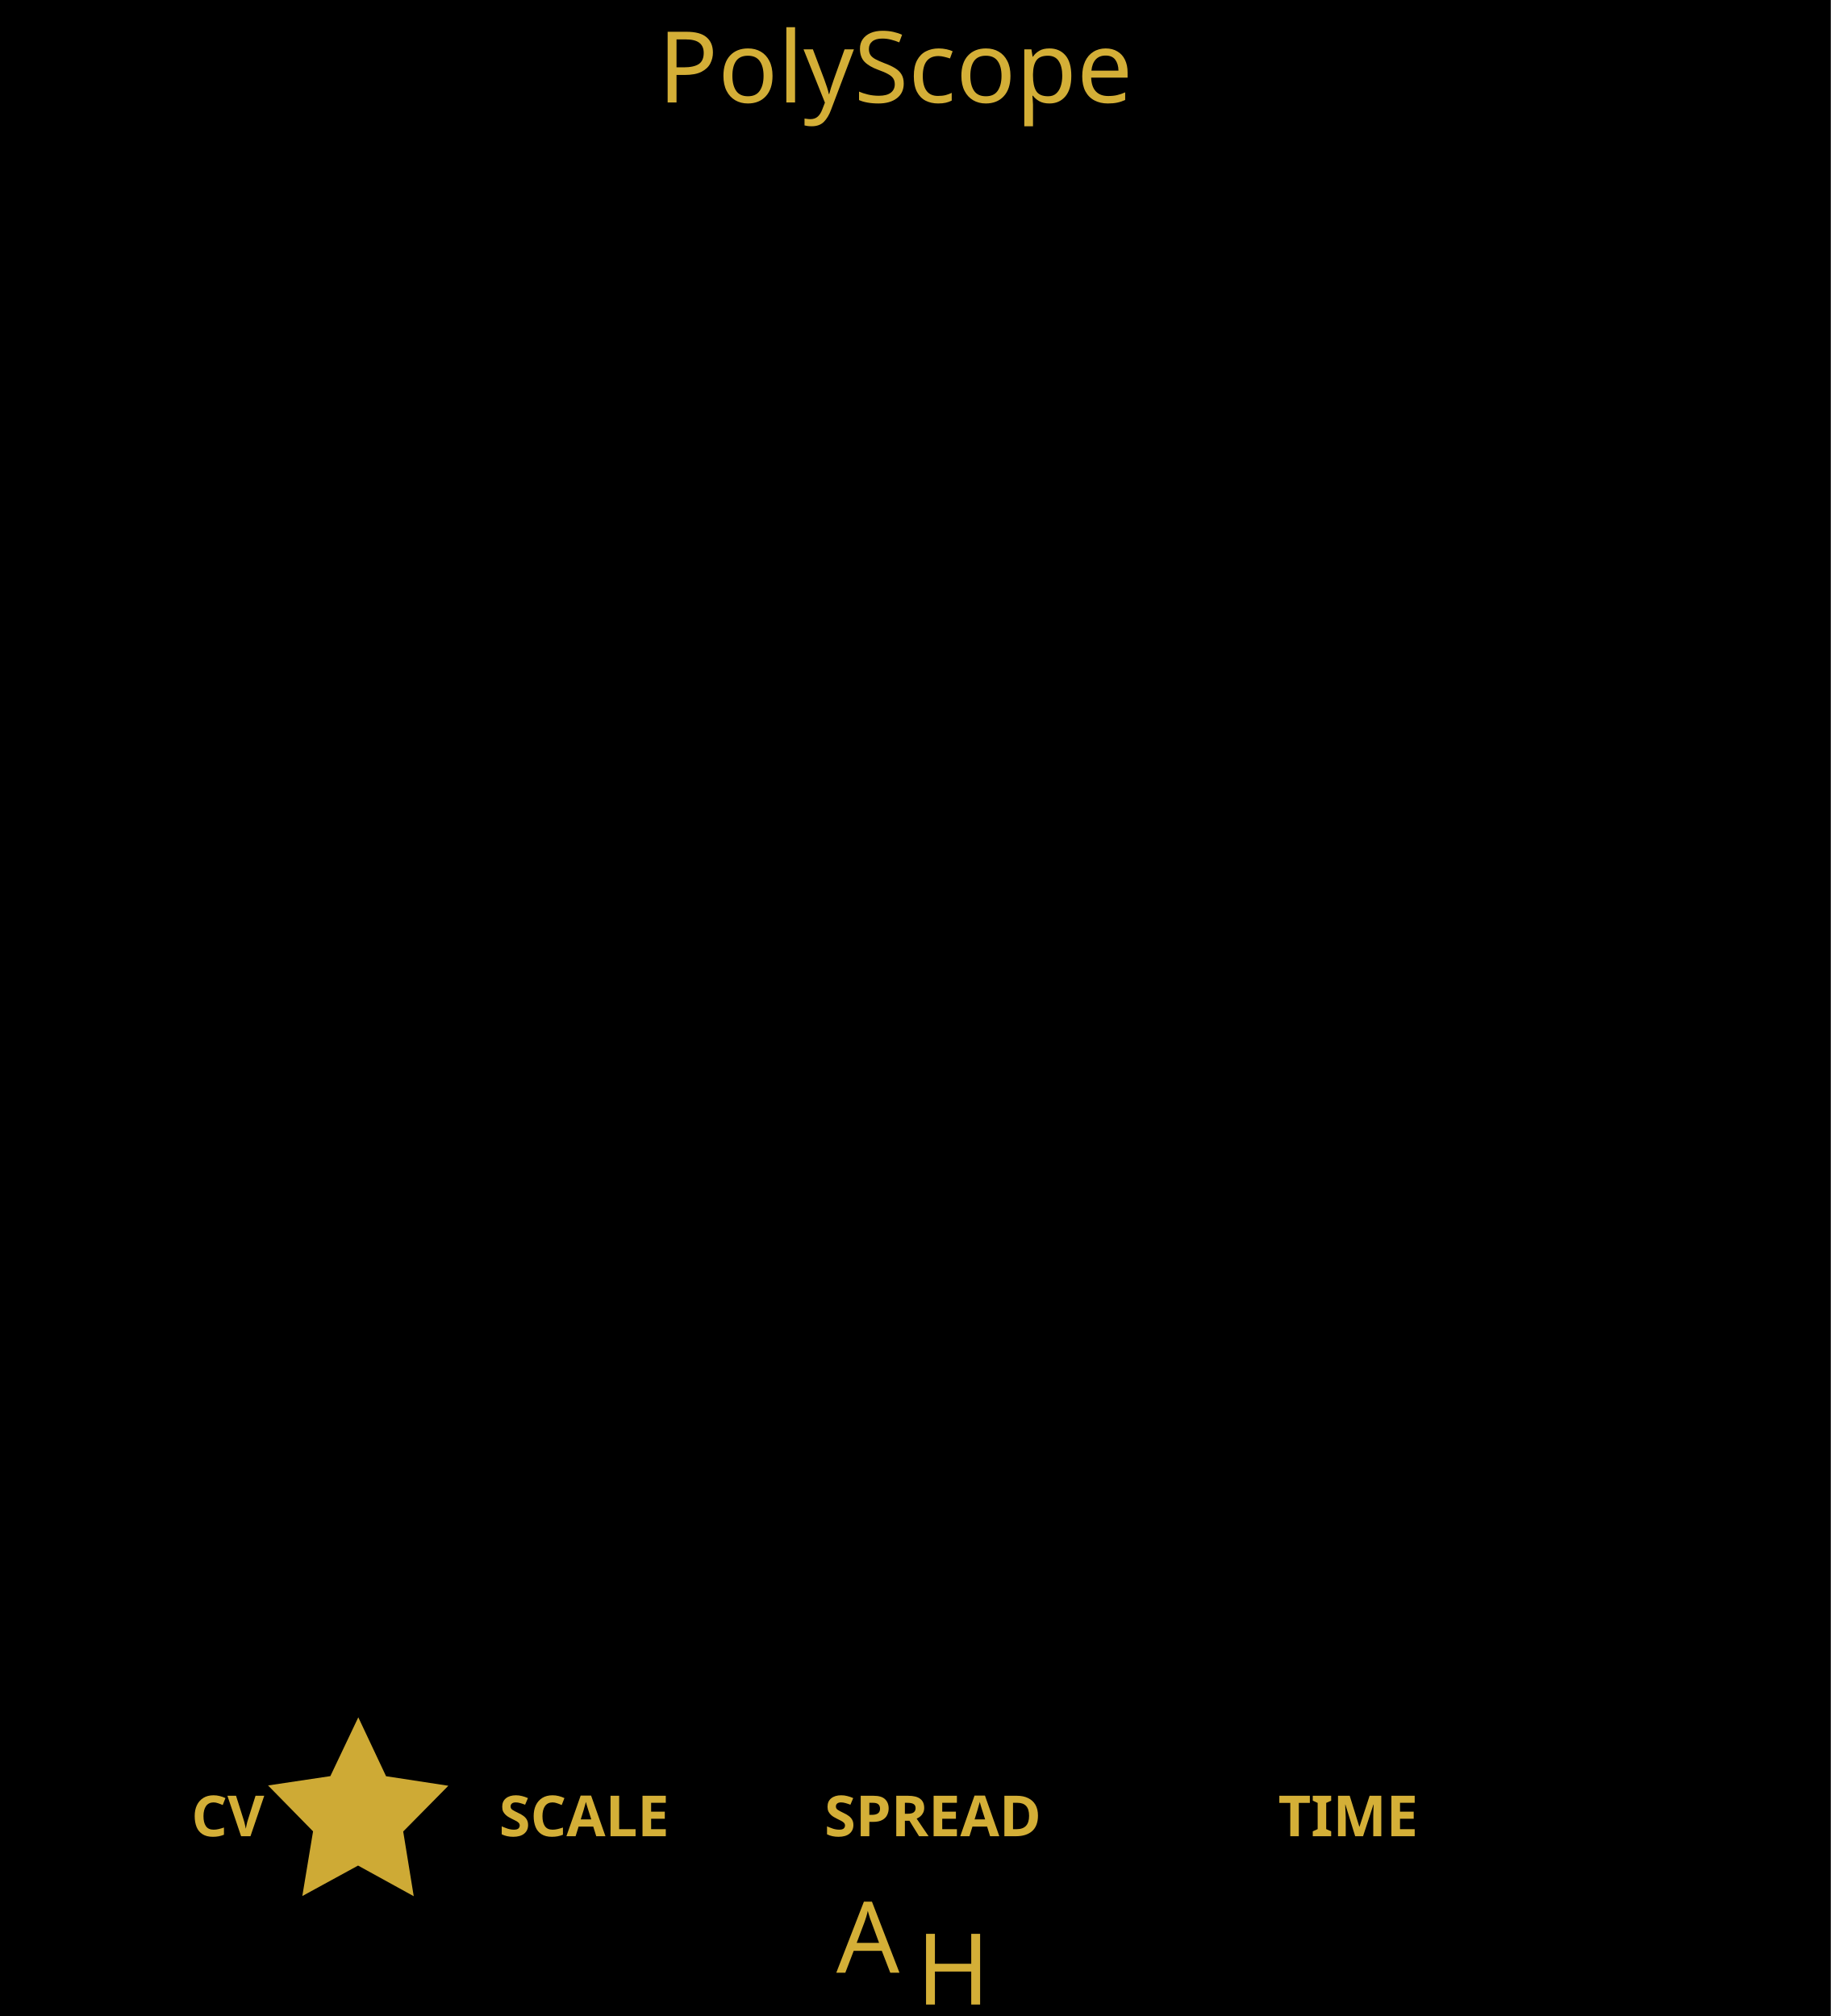
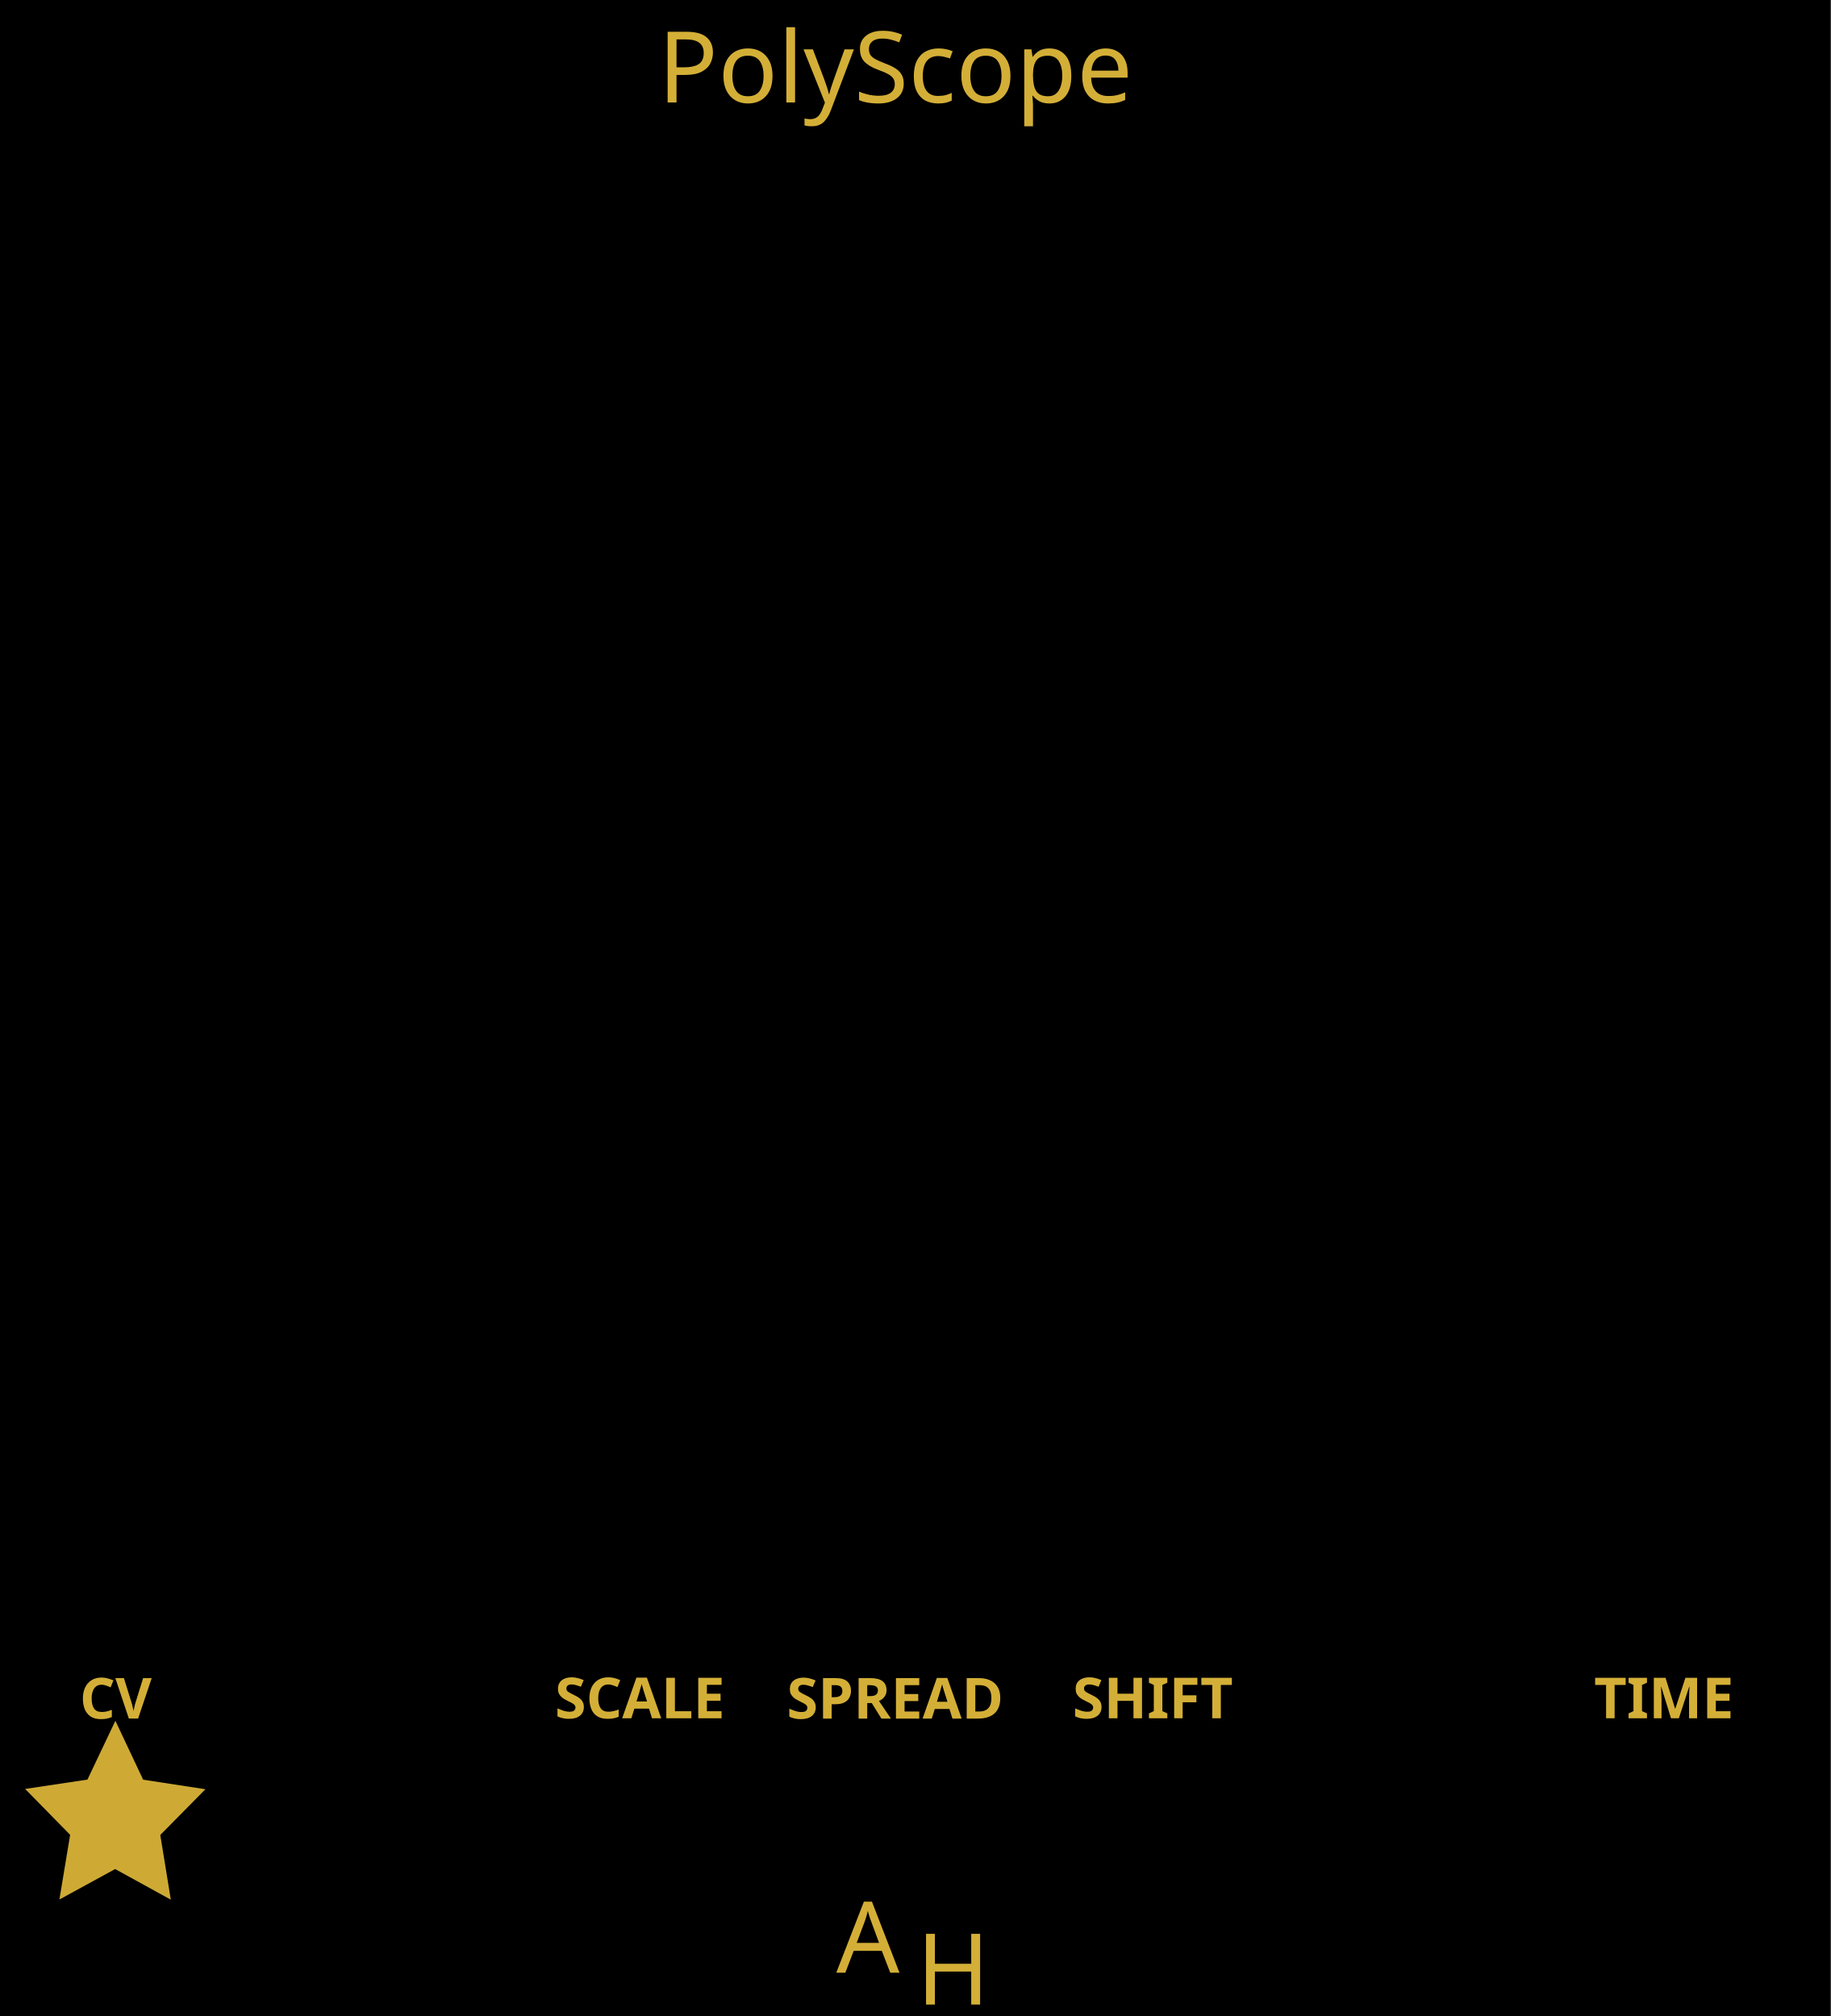
<svg xmlns="http://www.w3.org/2000/svg" xmlns:ns1="http://www.openswatchbook.org/uri/2009/osb" width="345" height="380" id="svg11791" version="1.1">
  <defs id="defs3">
    <marker orient="auto" refY="0" refX="0" id="DotM" style="overflow:visible">
      <path id="path4782" d="m -2.5,-1 c 0,2.76 -2.24,5 -5,5 -2.76,0 -5,-2.24 -5,-5 0,-2.76 2.24,-5 5,-5 2.76,0 5,2.24 5,5 z" style="fill-rule:evenodd;stroke:#000000;stroke-width:1pt" transform="matrix(0.4,0,0,0.4,2.96,0.4)" />
    </marker>
    <marker orient="auto" refY="0" refX="0" id="Arrow1Sstart" style="overflow:visible">
      <path id="path4730" d="M 0,0 5,-5 -12.5,0 5,5 Z" style="fill-rule:evenodd;stroke:#000000;stroke-width:1pt" transform="matrix(0.2,0,0,0.2,1.2,0)" />
    </marker>
    <marker orient="auto" refY="0" refX="0" id="Arrow2Mend" style="overflow:visible">
      <path id="path5158" style="fill-rule:evenodd;stroke-width:0.625;stroke-linejoin:round" d="M 8.719,4.034 -2.207,0.016 8.719,-4.002 c -1.745,2.372 -1.735,5.617 -6e-7,8.035 z" transform="scale(-0.6)" />
    </marker>
    <marker orient="auto" refY="0" refX="0" id="Arrow2Mstart" style="overflow:visible">
      <path id="path5155" style="fill-rule:evenodd;stroke-width:0.625;stroke-linejoin:round" d="M 8.719,4.034 -2.207,0.016 8.719,-4.002 c -1.745,2.372 -1.735,5.617 -6e-7,8.035 z" transform="scale(0.6)" />
    </marker>
    <marker orient="auto" refY="0" refX="0" id="Arrow1Mstart" style="overflow:visible">
      <path id="path6730" d="M 0,0 5,-5 -12.5,0 5,5 Z" style="fill-rule:evenodd;stroke:#000000;stroke-width:1pt" transform="matrix(0.4,0,0,0.4,4,0)" />
    </marker>
    <marker orient="auto" refY="0" refX="0" id="TriangleOutM" style="overflow:visible">
      <path id="path6869" d="M 5.77,0 -2.88,5 V -5 Z" style="fill-rule:evenodd;stroke:#000000;stroke-width:1pt" transform="scale(0.4)" />
    </marker>
    <marker orient="auto" refY="0" refX="0" id="TriangleOutS" style="overflow:visible">
      <path id="path6872" d="M 5.77,0 -2.88,5 V -5 Z" style="fill-rule:evenodd;stroke:#000000;stroke-width:1pt" transform="scale(0.2)" />
    </marker>
    <marker orient="auto" refY="0" refX="0" id="SquareL" style="overflow:visible">
      <path id="path7539" d="M -5,-5 V 5 H 5 V -5 Z" style="fill-rule:evenodd;stroke:#000000;stroke-width:1pt" transform="scale(0.8)" />
    </marker>
    <marker orient="auto" refY="0" refX="0" id="Arrow1Send" style="overflow:visible">
      <path id="path6739" d="M 0,0 5,-5 -12.5,0 5,5 Z" style="fill-rule:evenodd;stroke:#000000;stroke-width:1pt" transform="matrix(-0.2,0,0,-0.2,-1.2,0)" />
    </marker>
    <marker orient="auto" refY="0" refX="0" id="Arrow1Mend" style="overflow:visible">
      <path id="path6733" d="M 0,0 5,-5 -12.5,0 5,5 Z" style="fill-rule:evenodd;stroke:#000000;stroke-width:1pt" transform="matrix(-0.4,0,0,-0.4,-4,0)" />
    </marker>
    <marker orient="auto" refY="0" refX="0" id="Arrow1Lend" style="overflow:visible">
      <path id="path6727" d="M 0,0 5,-5 -12.5,0 5,5 Z" style="fill-rule:evenodd;stroke:#000000;stroke-width:1pt" transform="matrix(-0.8,0,0,-0.8,-10,0)" />
    </marker>
    <filter height="1" width="1" y="0" x="0" id="filter3998" style="color-interpolation-filters:sRGB">
      <feConvolveMatrix order="3 3" kernelMatrix="0 1 0 0 -2 0 0 1 0" in="SourceGraphic" divisor="1" targetX="1" targetY="1" preserveAlpha="true" result="result0" bias="0" id="feConvolveMatrix4000" />
    </filter>
    <filter height="1" width="1" y="0" x="0" id="filter3286" style="color-interpolation-filters:sRGB">
      <feFlood flood-color="rgb(128,128,128)" flood-opacity="0" result="result1" id="feFlood3288" />
      <feBlend result="result2" mode="normal" in2="SourceGraphic" id="feBlend3290" />
      <feComposite k4="0" k3="0" k1="0" result="result3" operator="arithmetic" k2="1" in2="SourceGraphic" id="feComposite3292" />
      <feComposite operator="in" in2="SourceGraphic" id="feComposite3294" />
    </filter>
    <clipPath clipPathUnits="userSpaceOnUse" id="clipPath6603">
      <path d="M 402,402 H 9515 V 13631 H 402 Z" id="path6605" style="clip-rule:evenodd" />
    </clipPath>
    <clipPath clipPathUnits="userSpaceOnUse" id="clipPath6613">
      <path d="M 402,402 H 9515 V 13631 H 402 Z" id="path6615" style="clip-rule:evenodd" />
    </clipPath>
    <clipPath clipPathUnits="userSpaceOnUse" id="clipPath6619">
      <path d="M 614,402 H 9303 V 6057 H 614 Z" id="path6621" style="clip-rule:evenodd" />
    </clipPath>
    <clipPath clipPathUnits="userSpaceOnUse" id="clipPath6290">
      <path d="M 402,402 H 9515 V 13631 H 402 Z" id="path6292" style="clip-rule:evenodd" />
    </clipPath>
    <clipPath clipPathUnits="userSpaceOnUse" id="clipPath6300">
      <path d="M 402,402 H 9515 V 13631 H 402 Z" id="path6302" style="clip-rule:evenodd" />
    </clipPath>
    <clipPath clipPathUnits="userSpaceOnUse" id="clipPath6306">
      <path d="M 614,402 H 9303 V 6655 H 614 Z" id="path6308" style="clip-rule:evenodd" />
    </clipPath>
    <clipPath clipPathUnits="userSpaceOnUse" id="clipPath5977">
      <path d="M 402,402 H 9515 V 13631 H 402 Z" id="path5979" style="clip-rule:evenodd" />
    </clipPath>
    <clipPath clipPathUnits="userSpaceOnUse" id="clipPath5987">
      <path d="M 402,402 H 9515 V 13631 H 402 Z" id="path5989" style="clip-rule:evenodd" />
    </clipPath>
    <clipPath clipPathUnits="userSpaceOnUse" id="clipPath5993">
      <path d="M 614,402 H 9303 V 6645 H 614 Z" id="path5995" style="clip-rule:evenodd" />
    </clipPath>
    <clipPath clipPathUnits="userSpaceOnUse" id="clipPath5664">
      <path d="M 402,402 H 9515 V 13631 H 402 Z" id="path5666" style="clip-rule:evenodd" />
    </clipPath>
    <clipPath clipPathUnits="userSpaceOnUse" id="clipPath5674">
      <path d="M 402,402 H 9515 V 13631 H 402 Z" id="path5676" style="clip-rule:evenodd" />
    </clipPath>
    <clipPath clipPathUnits="userSpaceOnUse" id="clipPath5680">
      <path d="M 614,402 H 9303 V 6655 H 614 Z" id="path5682" style="clip-rule:evenodd" />
    </clipPath>
    <clipPath clipPathUnits="userSpaceOnUse" id="clipPath5363">
      <path d="M 402,402 H 9515 V 13631 H 402 Z" id="path5365" style="clip-rule:evenodd" />
    </clipPath>
    <clipPath clipPathUnits="userSpaceOnUse" id="clipPath5373">
      <path d="M 402,402 H 9515 V 13631 H 402 Z" id="path5375" style="clip-rule:evenodd" />
    </clipPath>
    <clipPath clipPathUnits="userSpaceOnUse" id="clipPath5379">
      <path d="M 614,402 H 9303 V 6051 H 614 Z" id="path5381" style="clip-rule:evenodd" />
    </clipPath>
    <clipPath clipPathUnits="userSpaceOnUse" id="clipPath5062">
      <path d="M 402,402 H 9515 V 13631 H 402 Z" id="path5064" style="clip-rule:evenodd" />
    </clipPath>
    <clipPath clipPathUnits="userSpaceOnUse" id="clipPath5072">
      <path d="M 402,402 H 9515 V 13631 H 402 Z" id="path5074" style="clip-rule:evenodd" />
    </clipPath>
    <clipPath clipPathUnits="userSpaceOnUse" id="clipPath5078">
      <path d="M 614,402 H 9303 V 6051 H 614 Z" id="path5080" style="clip-rule:evenodd" />
    </clipPath>
    <clipPath clipPathUnits="userSpaceOnUse" id="clipPath4761">
      <path d="M 402,402 H 9515 V 13631 H 402 Z" id="path4763" style="clip-rule:evenodd" />
    </clipPath>
    <clipPath clipPathUnits="userSpaceOnUse" id="clipPath4771">
      <path d="M 402,402 H 9515 V 13631 H 402 Z" id="path4773" style="clip-rule:evenodd" />
    </clipPath>
    <clipPath clipPathUnits="userSpaceOnUse" id="clipPath4777">
      <path d="M 614,402 H 9303 V 6051 H 614 Z" id="path4779" style="clip-rule:evenodd" />
    </clipPath>
    <clipPath clipPathUnits="userSpaceOnUse" id="clipPath4159">
      <path d="M 402,402 H 9515 V 13631 H 402 Z" id="path4161" style="clip-rule:evenodd" />
    </clipPath>
    <clipPath clipPathUnits="userSpaceOnUse" id="clipPath4169">
      <path d="M 402,402 H 9515 V 13631 H 402 Z" id="path4171" style="clip-rule:evenodd" />
    </clipPath>
    <clipPath clipPathUnits="userSpaceOnUse" id="clipPath4175">
      <path d="M 614,402 H 9303 V 6051 H 614 Z" id="path4177" style="clip-rule:evenodd" />
    </clipPath>
    <linearGradient ns1:paint="solid" id="linearGradient8170">
      <stop id="stop8172" offset="0" style="stop-color:#000000;stop-opacity:1;" />
    </linearGradient>
    <filter height="1" width="1" y="0" x="0" id="filter3998-0" style="color-interpolation-filters:sRGB">
      <feConvolveMatrix order="3 3" kernelMatrix="0 1 0 0 -2 0 0 1 0" in="SourceGraphic" divisor="1" targetX="1" targetY="1" preserveAlpha="true" result="result0" bias="0" id="feConvolveMatrix4000-2" />
    </filter>
    <filter height="1" width="1" y="0" x="0" id="filter3286-2" style="color-interpolation-filters:sRGB">
      <feFlood flood-color="rgb(128,128,128)" flood-opacity="0" result="result1" id="feFlood3288-2" />
      <feBlend result="result2" mode="normal" in2="SourceGraphic" id="feBlend3290-7" />
      <feComposite k4="0" k3="0" k1="0" result="result3" operator="arithmetic" k2="1" in2="SourceGraphic" id="feComposite3292-9" />
      <feComposite operator="in" in2="SourceGraphic" id="feComposite3294-7" />
    </filter>
    <clipPath clipPathUnits="userSpaceOnUse" id="clipPath6603-6">
      <path d="M 402,402 H 9515 V 13631 H 402 Z" id="path6605-9" style="clip-rule:evenodd" />
    </clipPath>
    <clipPath clipPathUnits="userSpaceOnUse" id="clipPath6613-4">
      <path d="M 402,402 H 9515 V 13631 H 402 Z" id="path6615-8" style="clip-rule:evenodd" />
    </clipPath>
    <clipPath clipPathUnits="userSpaceOnUse" id="clipPath6619-1">
      <path d="M 614,402 H 9303 V 6057 H 614 Z" id="path6621-7" style="clip-rule:evenodd" />
    </clipPath>
    <clipPath clipPathUnits="userSpaceOnUse" id="clipPath6290-7">
      <path d="M 402,402 H 9515 V 13631 H 402 Z" id="path6292-5" style="clip-rule:evenodd" />
    </clipPath>
    <clipPath clipPathUnits="userSpaceOnUse" id="clipPath6300-0">
      <path d="M 402,402 H 9515 V 13631 H 402 Z" id="path6302-9" style="clip-rule:evenodd" />
    </clipPath>
    <clipPath clipPathUnits="userSpaceOnUse" id="clipPath6306-6">
      <path d="M 614,402 H 9303 V 6655 H 614 Z" id="path6308-7" style="clip-rule:evenodd" />
    </clipPath>
    <clipPath clipPathUnits="userSpaceOnUse" id="clipPath5977-5">
      <path d="M 402,402 H 9515 V 13631 H 402 Z" id="path5979-9" style="clip-rule:evenodd" />
    </clipPath>
    <clipPath clipPathUnits="userSpaceOnUse" id="clipPath5987-8">
      <path d="M 402,402 H 9515 V 13631 H 402 Z" id="path5989-4" style="clip-rule:evenodd" />
    </clipPath>
    <clipPath clipPathUnits="userSpaceOnUse" id="clipPath5993-8">
      <path d="M 614,402 H 9303 V 6645 H 614 Z" id="path5995-7" style="clip-rule:evenodd" />
    </clipPath>
    <clipPath clipPathUnits="userSpaceOnUse" id="clipPath5664-9">
      <path d="M 402,402 H 9515 V 13631 H 402 Z" id="path5666-9" style="clip-rule:evenodd" />
    </clipPath>
    <clipPath clipPathUnits="userSpaceOnUse" id="clipPath5674-5">
      <path d="M 402,402 H 9515 V 13631 H 402 Z" id="path5676-5" style="clip-rule:evenodd" />
    </clipPath>
    <clipPath clipPathUnits="userSpaceOnUse" id="clipPath5680-8">
      <path d="M 614,402 H 9303 V 6655 H 614 Z" id="path5682-9" style="clip-rule:evenodd" />
    </clipPath>
    <clipPath clipPathUnits="userSpaceOnUse" id="clipPath5363-3">
      <path d="M 402,402 H 9515 V 13631 H 402 Z" id="path5365-2" style="clip-rule:evenodd" />
    </clipPath>
    <clipPath clipPathUnits="userSpaceOnUse" id="clipPath5373-7">
      <path d="M 402,402 H 9515 V 13631 H 402 Z" id="path5375-5" style="clip-rule:evenodd" />
    </clipPath>
    <clipPath clipPathUnits="userSpaceOnUse" id="clipPath5379-4">
      <path d="M 614,402 H 9303 V 6051 H 614 Z" id="path5381-8" style="clip-rule:evenodd" />
    </clipPath>
    <clipPath clipPathUnits="userSpaceOnUse" id="clipPath5062-2">
      <path d="M 402,402 H 9515 V 13631 H 402 Z" id="path5064-2" style="clip-rule:evenodd" />
    </clipPath>
    <clipPath clipPathUnits="userSpaceOnUse" id="clipPath5072-4">
      <path d="M 402,402 H 9515 V 13631 H 402 Z" id="path5074-9" style="clip-rule:evenodd" />
    </clipPath>
    <clipPath clipPathUnits="userSpaceOnUse" id="clipPath5078-8">
      <path d="M 614,402 H 9303 V 6051 H 614 Z" id="path5080-7" style="clip-rule:evenodd" />
    </clipPath>
    <clipPath clipPathUnits="userSpaceOnUse" id="clipPath4761-5">
      <path d="M 402,402 H 9515 V 13631 H 402 Z" id="path4763-2" style="clip-rule:evenodd" />
    </clipPath>
    <clipPath clipPathUnits="userSpaceOnUse" id="clipPath4771-1">
      <path d="M 402,402 H 9515 V 13631 H 402 Z" id="path4773-7" style="clip-rule:evenodd" />
    </clipPath>
    <clipPath clipPathUnits="userSpaceOnUse" id="clipPath4777-0">
      <path d="M 614,402 H 9303 V 6051 H 614 Z" id="path4779-9" style="clip-rule:evenodd" />
    </clipPath>
    <clipPath clipPathUnits="userSpaceOnUse" id="clipPath4159-1">
      <path d="M 402,402 H 9515 V 13631 H 402 Z" id="path4161-2" style="clip-rule:evenodd" />
    </clipPath>
    <clipPath clipPathUnits="userSpaceOnUse" id="clipPath4169-5">
      <path d="M 402,402 H 9515 V 13631 H 402 Z" id="path4171-5" style="clip-rule:evenodd" />
    </clipPath>
    <clipPath clipPathUnits="userSpaceOnUse" id="clipPath4175-8">
      <path d="M 614,402 H 9303 V 6051 H 614 Z" id="path4177-8" style="clip-rule:evenodd" />
    </clipPath>
    <linearGradient ns1:paint="solid" id="linearGradient8170-5">
      <stop id="stop8172-0" offset="0" style="stop-color:#000000;stop-opacity:1;" />
    </linearGradient>
    <clipPath id="clip89">
      <rect id="rect4864" height="19" width="18" x="0" y="0" />
    </clipPath>
    <clipPath id="clip90">
      <path id="path4861" d="m 0.898,0.129 h 16.25 v 17.883 h -16.25 z m 0,0" />
    </clipPath>
    <mask id="mask44">
      <g transform="matrix(0.2645833,0,0,0.2645833,89.35879,128.5777)" id="g4858" style="filter:url(#alpha)">
        <rect id="rect4856" style="fill:#000000;fill-opacity:0.15;stroke:none" height="3351.5" width="3052.87" y="0" x="0" />
      </g>
    </mask>
    <filter height="1" width="1" y="0" x="0" filterUnits="objectBoundingBox" id="alpha">
      <feColorMatrix id="feColorMatrix4149" values="0 0 0 0 1 0 0 0 0 1 0 0 0 0 1 0 0 0 1 0" in="SourceGraphic" type="matrix" />
    </filter>
    <clipPath id="clipPath17821">
      <rect id="rect17819" height="19" width="18" x="0" y="0" />
    </clipPath>
    <clipPath id="clipPath17825">
      <path id="path17823" d="m 0.898,0.129 h 16.25 v 17.883 h -16.25 z m 0,0" />
    </clipPath>
    <clipPath id="clip87">
      <rect id="rect4848" height="26" width="24" x="0" y="0" />
    </clipPath>
    <clipPath id="clip88">
      <path id="path4845" d="m 0.684,0.922 h 22.68 v 24.938 H 0.684 Z m 0,0" />
    </clipPath>
    <mask id="mask43">
      <g transform="matrix(0.2645833,0,0,0.2645833,89.35879,128.5777)" id="g4842" style="filter:url(#alpha)">
        <rect id="rect4840" style="fill:#000000;fill-opacity:0.15;stroke:none" height="3351.5" width="3052.87" y="0" x="0" />
      </g>
    </mask>
    <filter height="1" width="1" y="0" x="0" filterUnits="objectBoundingBox" id="filter17836">
      <feColorMatrix id="feColorMatrix17834" values="0 0 0 0 1 0 0 0 0 1 0 0 0 0 1 0 0 0 1 0" in="SourceGraphic" type="matrix" />
    </filter>
    <clipPath id="clipPath17840">
      <rect id="rect17838" height="26" width="24" x="0" y="0" />
    </clipPath>
    <clipPath id="clipPath17844">
      <path id="path17842" d="m 0.684,0.922 h 22.68 v 24.938 H 0.684 Z m 0,0" />
    </clipPath>
+     <filter style="color-interpolation-filters:sRGB" id="filter3933" x="-0.014" width="1.027" y="-0.011" height="1.021">
+       <feGaussianBlur stdDeviation="0.2" id="feGaussianBlur3935" />
+     </filter>
  </defs>
  <g id="layer2" style="display:inline" transform="translate(0.01175524,-74.38676)">
    <rect style="fill:#000000;fill-opacity:1;stroke-width:19.435" id="rect7953" width="345" height="380" x="-0.012" y="74.387" ry="0" />
    <g style="font-style:normal;font-variant:normal;font-weight:bold;font-stretch:condensed;font-size:24px;line-height:125%;font-family:Miso;-inkscape-font-specification:'Miso Bold Condensed';letter-spacing:-0.06px;word-spacing:0px;fill:#000000;fill-opacity:1;stroke:none" id="text4395" transform="matrix(0.8346288,0,0,0.8346288,-0.00194398,75.14247)" />
    <g transform="matrix(0.8346288,0,0,0.8346288,-0.00194398,76.32542)" style="font-style:normal;font-variant:normal;font-weight:normal;font-stretch:normal;font-size:16px;line-height:125%;font-family:Nasalization;-inkscape-font-specification:Nasalization;letter-spacing:0px;word-spacing:0px;fill:#000000;fill-opacity:1;stroke:none" id="text20106" />
    <g style="font-style:normal;font-variant:normal;font-weight:bold;font-stretch:condensed;font-size:14px;line-height:125%;font-family:Miso;-inkscape-font-specification:'Miso Bold Condensed';letter-spacing:-0.06px;word-spacing:0px;fill:#000000;fill-opacity:1;stroke:none" id="flowRoot7367" transform="matrix(0.8346288,0,0,0.8346288,-0.00194398,75.14247)" />
    <g transform="matrix(0.8346288,0,0,0.8346288,-0.00194398,76.32542)" style="font-style:normal;font-variant:normal;font-weight:bold;font-stretch:condensed;font-size:14px;line-height:125%;font-family:Miso;-inkscape-font-specification:'Miso Bold Condensed';letter-spacing:0px;word-spacing:0px;fill:#000000;fill-opacity:1;stroke:none" id="text10240" />
    <g style="display:inline;fill:#ffffff;fill-opacity:1" transform="matrix(0.8346288,0,0,0.8346288,-34.48847,235.1078)" id="g4020" />
    <text xml:space="preserve" style="font-style:normal;font-weight:normal;font-size:40px;line-height:1.25;font-family:sans-serif;letter-spacing:0px;word-spacing:0px;fill:#000000;fill-opacity:1;stroke:none" x="112.307" y="441.102" id="text6045">
      <tspan id="tspan6043" x="112.307" y="477.595" />
    </text>
    <g id="g6059" transform="translate(51.61667,1.500498)">
      <text id="text6049" y="444.725" x="105.966" style="font-style:normal;font-weight:normal;font-size:40px;line-height:1.25;font-family:sans-serif;letter-spacing:0px;word-spacing:0px;fill:#000000;fill-opacity:1;stroke:none" xml:space="preserve">
        <tspan style="font-style:normal;font-variant:normal;font-weight:normal;font-stretch:normal;font-size:18.667px;font-family:'Cooper Black';-inkscape-font-specification:'Cooper Black, Normal';font-variant-ligatures:normal;font-variant-caps:normal;font-variant-numeric:normal;font-feature-settings:normal;text-align:start;writing-mode:lr-tb;text-anchor:start;fill:#d4af37;fill-opacity:1" y="444.725" x="105.966" id="tspan6047">A</tspan>
      </text>
      <text xml:space="preserve" style="font-style:normal;font-weight:normal;font-size:40px;line-height:1.25;font-family:sans-serif;letter-spacing:0px;word-spacing:0px;fill:#000000;fill-opacity:1;stroke:none" x="121.066" y="450.725" id="text6053">
        <tspan id="tspan6051" x="121.066" y="450.725" style="font-style:normal;font-variant:normal;font-weight:normal;font-stretch:normal;font-size:18.667px;font-family:'Cooper Black';-inkscape-font-specification:'Cooper Black, Normal';font-variant-ligatures:normal;font-variant-caps:normal;font-variant-numeric:normal;font-feature-settings:normal;text-align:start;writing-mode:lr-tb;text-anchor:start;fill:#d4af37;fill-opacity:1">H</tspan>
      </text>
    </g>
    <text xml:space="preserve" style="font-style:normal;font-weight:normal;font-size:40px;line-height:1.25;font-family:sans-serif;letter-spacing:0px;word-spacing:0px;display:inline;fill:#000000;fill-opacity:1;stroke:none" x="54.962" y="396.387" id="text5449">
      <tspan id="tspan5447" x="54.962" y="432.88" style="font-style:normal;font-variant:normal;font-weight:bold;font-stretch:normal;font-size:10.667px;font-family:Eurostile;-inkscape-font-specification:'Eurostile, Bold';font-variant-ligatures:normal;font-variant-caps:normal;font-variant-numeric:normal;font-feature-settings:normal;text-align:start;writing-mode:lr-tb;text-anchor:start;fill:#000000;fill-opacity:1" />
    </text>
    <g id="g1172" transform="translate(8.954607)">
      <text xml:space="preserve" style="font-style:normal;font-weight:normal;font-size:40px;line-height:1.25;font-family:sans-serif;letter-spacing:0px;word-spacing:0px;fill:#d4af37;fill-opacity:1;stroke:none" x="115.035" y="93.702" id="text7961">
        <tspan id="tspan7959" x="115.035" y="93.702" style="font-style:normal;font-variant:normal;font-weight:normal;font-stretch:normal;font-size:18.667px;font-family:'Cooper Black';-inkscape-font-specification:'Cooper Black, Normal';font-variant-ligatures:normal;font-variant-caps:normal;font-variant-numeric:normal;font-feature-settings:normal;text-align:start;writing-mode:lr-tb;text-anchor:start;fill:#d4af37;fill-opacity:1">PolyScope</tspan>
      </text>
    </g>
-     <text xml:space="preserve" style="font-style:normal;font-weight:normal;font-size:40px;line-height:1.25;font-family:sans-serif;letter-spacing:0px;word-spacing:0px;display:inline;fill:#d4af37;fill-opacity:1;stroke:none" x="36.05" y="420.501" id="text1636-8">
-       <tspan id="tspan1634-2" x="36.05" y="420.501" style="font-style:normal;font-variant:normal;font-weight:bold;font-stretch:normal;font-size:10.667px;font-family:Eurostile;-inkscape-font-specification:'Eurostile, Bold';font-variant-ligatures:normal;font-variant-caps:normal;font-variant-numeric:normal;font-feature-settings:normal;text-align:start;writing-mode:lr-tb;text-anchor:start;fill:#d4af37;fill-opacity:1">CV</tspan>
-     </text>
-     <path style="display:inline;opacity:0.97;fill:#d4af37;fill-opacity:1;stroke:none;stroke-width:0.62;stroke-miterlimit:4;stroke-dasharray:none;stroke-opacity:1" d="m 84.475,410.988 -8.506,8.622 1.986,12.198 -10.489,-5.775 -10.507,5.74 2.023,-12.191 -8.48,-8.65 11.74,-1.76 5.266,-11.086 5.232,11.104 z" id="path1148" />
-     <text id="text6978" y="420.501" x="94.051" style="font-style:normal;font-weight:normal;font-size:40px;line-height:1.25;font-family:sans-serif;letter-spacing:0px;word-spacing:0px;display:inline;fill:#d4af37;fill-opacity:1;stroke:none" xml:space="preserve">
-       <tspan style="font-style:normal;font-variant:normal;font-weight:bold;font-stretch:normal;font-size:10.667px;font-family:Eurostile;-inkscape-font-specification:'Eurostile, Bold';font-variant-ligatures:normal;font-variant-caps:normal;font-variant-numeric:normal;font-feature-settings:normal;text-align:start;writing-mode:lr-tb;text-anchor:start;fill:#d4af37;fill-opacity:1" y="420.501" x="94.051" id="tspan6976">SCALE</tspan>
-     </text>
-     <text xml:space="preserve" style="font-style:normal;font-weight:normal;font-size:40px;line-height:1.25;font-family:sans-serif;letter-spacing:0px;word-spacing:0px;display:inline;fill:#d4af37;fill-opacity:1;stroke:none" x="155.351" y="420.501" id="text6982">
-       <tspan id="tspan6980" x="155.351" y="420.501" style="font-style:normal;font-variant:normal;font-weight:bold;font-stretch:normal;font-size:10.667px;font-family:Eurostile;-inkscape-font-specification:'Eurostile, Bold';font-variant-ligatures:normal;font-variant-caps:normal;font-variant-numeric:normal;font-feature-settings:normal;text-align:start;writing-mode:lr-tb;text-anchor:start;fill:#d4af37;fill-opacity:1">SPREAD</tspan>
-     </text>
-     <text id="text6986" y="420.501" x="240.85" style="font-style:normal;font-weight:normal;font-size:40px;line-height:1.25;font-family:sans-serif;letter-spacing:0px;word-spacing:0px;display:inline;fill:#d4af37;fill-opacity:1;stroke:none" xml:space="preserve">
-       <tspan style="font-style:normal;font-variant:normal;font-weight:bold;font-stretch:normal;font-size:10.667px;font-family:Eurostile;-inkscape-font-specification:'Eurostile, Bold';font-variant-ligatures:normal;font-variant-caps:normal;font-variant-numeric:normal;font-feature-settings:normal;text-align:start;writing-mode:lr-tb;text-anchor:start;fill:#d4af37;fill-opacity:1" y="420.501" x="240.85" id="tspan6984">TIME</tspan>
-     </text>
    <text xml:space="preserve" style="font-style:normal;font-weight:normal;font-size:40px;line-height:1.25;font-family:sans-serif;letter-spacing:0px;word-spacing:0px;display:inline;fill:#d4af37;fill-opacity:1;stroke:none" x="266.05" y="418.501" id="text6990">
      <tspan id="tspan6988" x="266.05" y="454.994" style="font-style:normal;font-variant:normal;font-weight:bold;font-stretch:normal;font-size:10.667px;font-family:Eurostile;-inkscape-font-specification:'Eurostile, Bold';font-variant-ligatures:normal;font-variant-caps:normal;font-variant-numeric:normal;font-feature-settings:normal;text-align:start;writing-mode:lr-tb;text-anchor:start;fill:#d4af37;fill-opacity:1" />
    </text>
+     <rect rx="4.219" transform="scale(1,-1)" ry="4.219" y="-432.387" x="54.488" height="45" width="35" id="rect3077" style="display:inline;fill:#000000;fill-opacity:1;stroke-width:0.785" />
+     <text xml:space="preserve" style="font-style:normal;font-weight:normal;font-size:40px;line-height:1.25;font-family:sans-serif;letter-spacing:0px;word-spacing:0px;display:inline;fill:#d4af37;fill-opacity:1;stroke:none" x="55.941" y="398.324" id="text5449-8">
+       <tspan id="tspan5447-0" x="55.941" y="434.817" style="font-style:normal;font-variant:normal;font-weight:bold;font-stretch:normal;font-size:10.667px;font-family:Eurostile;-inkscape-font-specification:'Eurostile, Bold';font-variant-ligatures:normal;font-variant-caps:normal;font-variant-numeric:normal;font-feature-settings:normal;text-align:start;writing-mode:lr-tb;text-anchor:start;fill:#d4af37;fill-opacity:1" />
+     </text>
+     <rect rx="4.219" style="display:inline;fill:#000000;fill-opacity:1;stroke-width:0.785" id="rect2684" width="35" height="45" x="154.988" y="-432.387" ry="4.219" transform="scale(1,-1)" />
+     <text xml:space="preserve" style="font-style:normal;font-weight:normal;font-size:39.768px;line-height:1.25;font-family:sans-serif;letter-spacing:0px;word-spacing:0px;display:inline;fill:#d4af37;fill-opacity:1;stroke:none;stroke-width:0.994" x="15.095" y="396.018" id="text2688" transform="scale(0.994209,1.005825)">
+       <tspan id="tspan2686" x="15.095" y="396.018" style="font-style:normal;font-variant:normal;font-weight:bold;font-stretch:normal;font-size:10.605px;font-family:Eurostile;-inkscape-font-specification:'Eurostile, Bold';font-variant-ligatures:normal;font-variant-caps:normal;font-variant-numeric:normal;font-feature-settings:normal;text-align:start;writing-mode:lr-tb;text-anchor:start;fill:#d4af37;fill-opacity:1;stroke-width:0.994">CV</tspan>
+     </text>
+     <rect rx="4.219" style="display:inline;fill:#000000;fill-opacity:1;stroke-width:0.785" id="rect3927" width="35" height="45" x="102.488" y="-432.387" ry="4.219" transform="scale(1,-1)" />
+     <text id="text3931" y="398.267" x="104.559" style="font-style:normal;font-weight:normal;font-size:40px;line-height:1.25;font-family:sans-serif;letter-spacing:0px;word-spacing:0px;display:inline;fill:#d4af37;fill-opacity:1;stroke:none" xml:space="preserve">
+       <tspan style="font-style:normal;font-variant:normal;font-weight:bold;font-stretch:normal;font-size:10.667px;font-family:Eurostile;-inkscape-font-specification:'Eurostile, Bold';font-variant-ligatures:normal;font-variant-caps:normal;font-variant-numeric:normal;font-feature-settings:normal;text-align:start;writing-mode:lr-tb;text-anchor:start;fill:#d4af37;fill-opacity:1" y="398.267" x="104.559" id="tspan3929">SCALE</tspan>
+     </text>
+     <rect rx="4.219" style="display:inline;fill:#000000;fill-opacity:1;stroke-width:0.785;filter:url(#filter3933)" id="rect3075" width="35" height="45" x="150.488" y="-432.387" ry="4.219" transform="matrix(0.9732212,0,0,-0.9791147,4.497032,8.560546)" />
+     <text id="text2696" y="398.324" x="148.252" style="font-style:normal;font-weight:normal;font-size:40px;line-height:1.25;font-family:sans-serif;letter-spacing:0px;word-spacing:0px;display:inline;fill:#d4af37;fill-opacity:1;stroke:none" xml:space="preserve">
+       <tspan style="font-style:normal;font-variant:normal;font-weight:bold;font-stretch:normal;font-size:10.667px;font-family:Eurostile;-inkscape-font-specification:'Eurostile, Bold';font-variant-ligatures:normal;font-variant-caps:normal;font-variant-numeric:normal;font-feature-settings:normal;text-align:start;writing-mode:lr-tb;text-anchor:start;fill:#d4af37;fill-opacity:1" y="398.324" x="148.252" id="tspan2694">SPREAD</tspan>
+     </text>
+     <rect rx="4.219" transform="scale(1,-1)" ry="4.219" y="-432.387" x="198.488" height="45" width="35" id="rect3073" style="display:inline;fill:#000000;fill-opacity:1;stroke-width:0.785" />
+     <text xml:space="preserve" style="font-style:normal;font-weight:normal;font-size:40px;line-height:1.25;font-family:sans-serif;letter-spacing:0px;word-spacing:0px;display:inline;fill:#d4af37;fill-opacity:1;stroke:none" x="202.113" y="398.267" id="text2704">
+       <tspan id="tspan2702" x="202.113" y="398.267" style="font-style:normal;font-variant:normal;font-weight:bold;font-stretch:normal;font-size:10.667px;font-family:Eurostile;-inkscape-font-specification:'Eurostile, Bold';font-variant-ligatures:normal;font-variant-caps:normal;font-variant-numeric:normal;font-feature-settings:normal;text-align:start;writing-mode:lr-tb;text-anchor:start;fill:#d4af37;fill-opacity:1">SHIFT</tspan>
+     </text>
+     <rect style="display:inline;fill:#000000;fill-opacity:1;stroke-width:0.785" id="rect2243" width="35" height="45" x="246.488" y="-432.387" ry="4.219" transform="scale(1,-1)" rx="4.219" />
+     <rect rx="4.219" transform="scale(1,-1)" ry="4.219" y="-432.387" x="294.488" height="45" width="35" id="rect2249" style="display:inline;fill:#000000;fill-opacity:1;stroke-width:0.785" />
+     <text xml:space="preserve" style="font-style:normal;font-weight:normal;font-size:40px;line-height:1.25;font-family:sans-serif;letter-spacing:0px;word-spacing:0px;display:inline;fill:#d4af37;fill-opacity:1;stroke:none" x="300.363" y="398.267" id="text2253">
+       <tspan id="tspan2251" x="300.363" y="398.267" style="font-style:normal;font-variant:normal;font-weight:bold;font-stretch:normal;font-size:10.667px;font-family:Eurostile;-inkscape-font-specification:'Eurostile, Bold';font-variant-ligatures:normal;font-variant-caps:normal;font-variant-numeric:normal;font-feature-settings:normal;text-align:start;writing-mode:lr-tb;text-anchor:start;fill:#d4af37;fill-opacity:1">TIME</tspan>
+     </text>
+     <path style="display:inline;opacity:0.97;fill:#d4af37;fill-opacity:1;stroke:none;stroke-width:0.62;stroke-miterlimit:4;stroke-dasharray:none;stroke-opacity:1" d="m 38.699,411.643 -8.506,8.622 1.986,12.198 -10.489,-5.775 -10.507,5.74 2.023,-12.191 -8.48,-8.65 11.74,-1.76 5.266,-11.086 5.232,11.104 z" id="path1148" />
  </g>
</svg>
